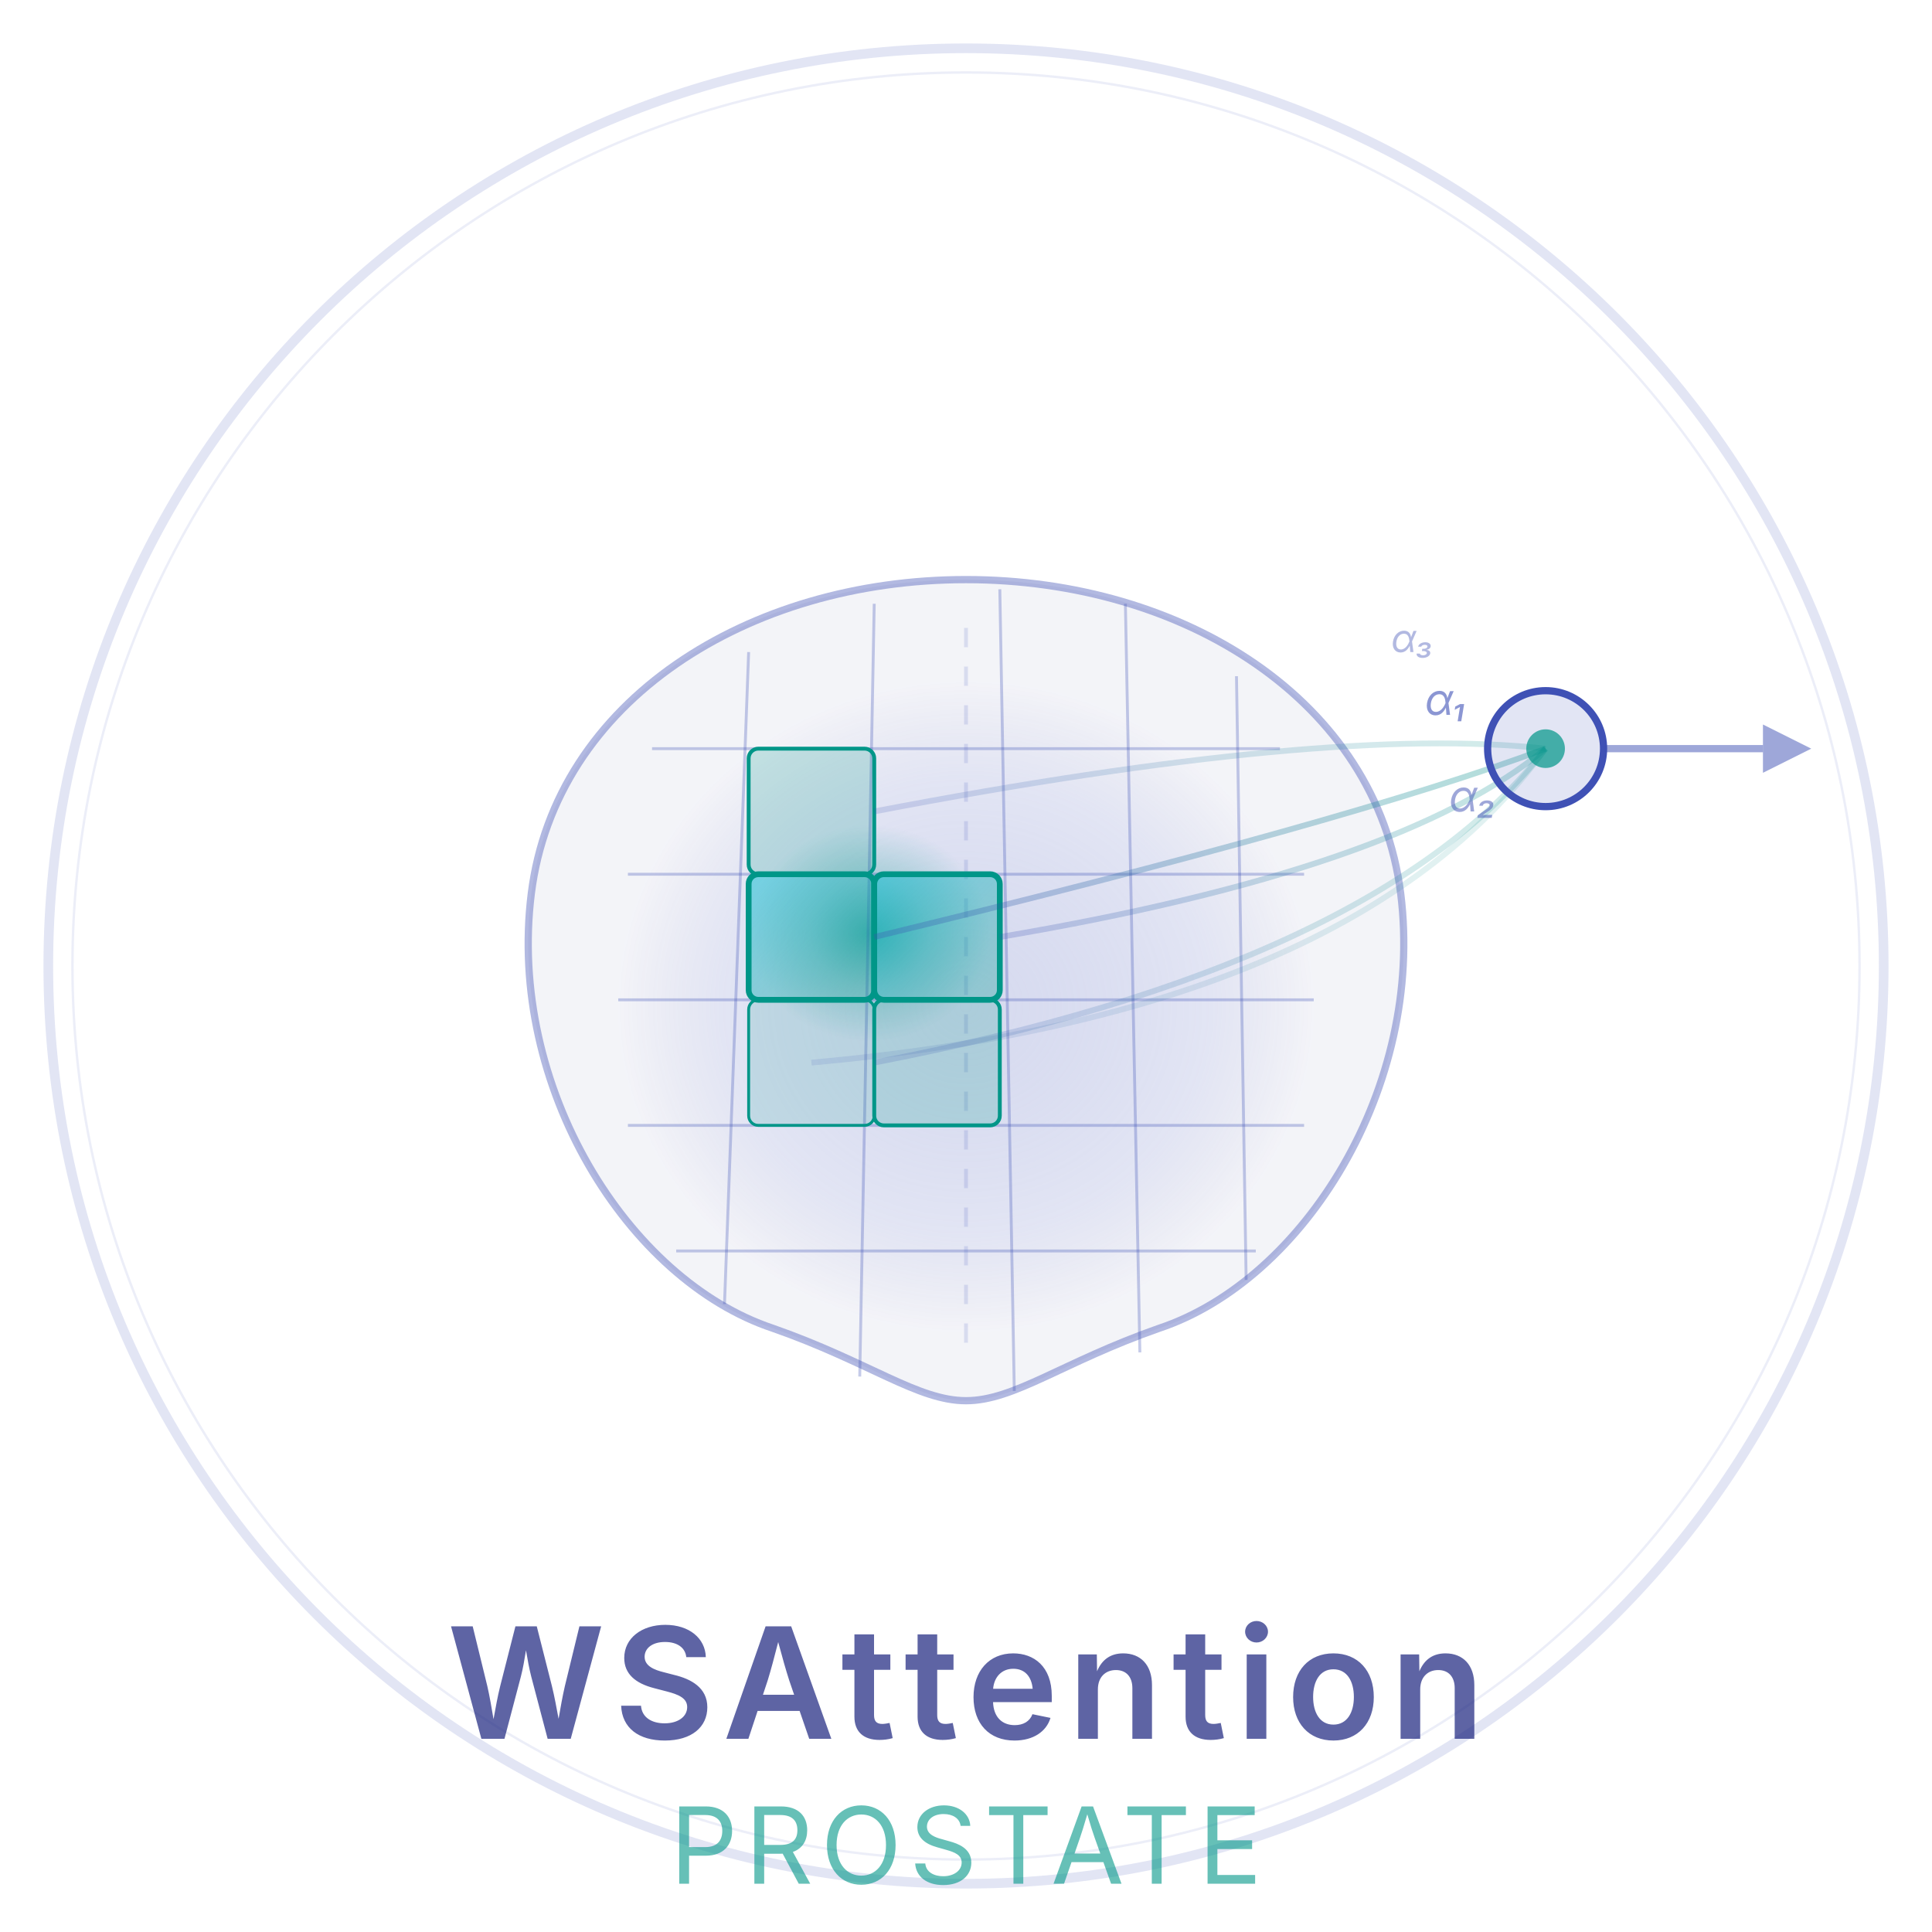
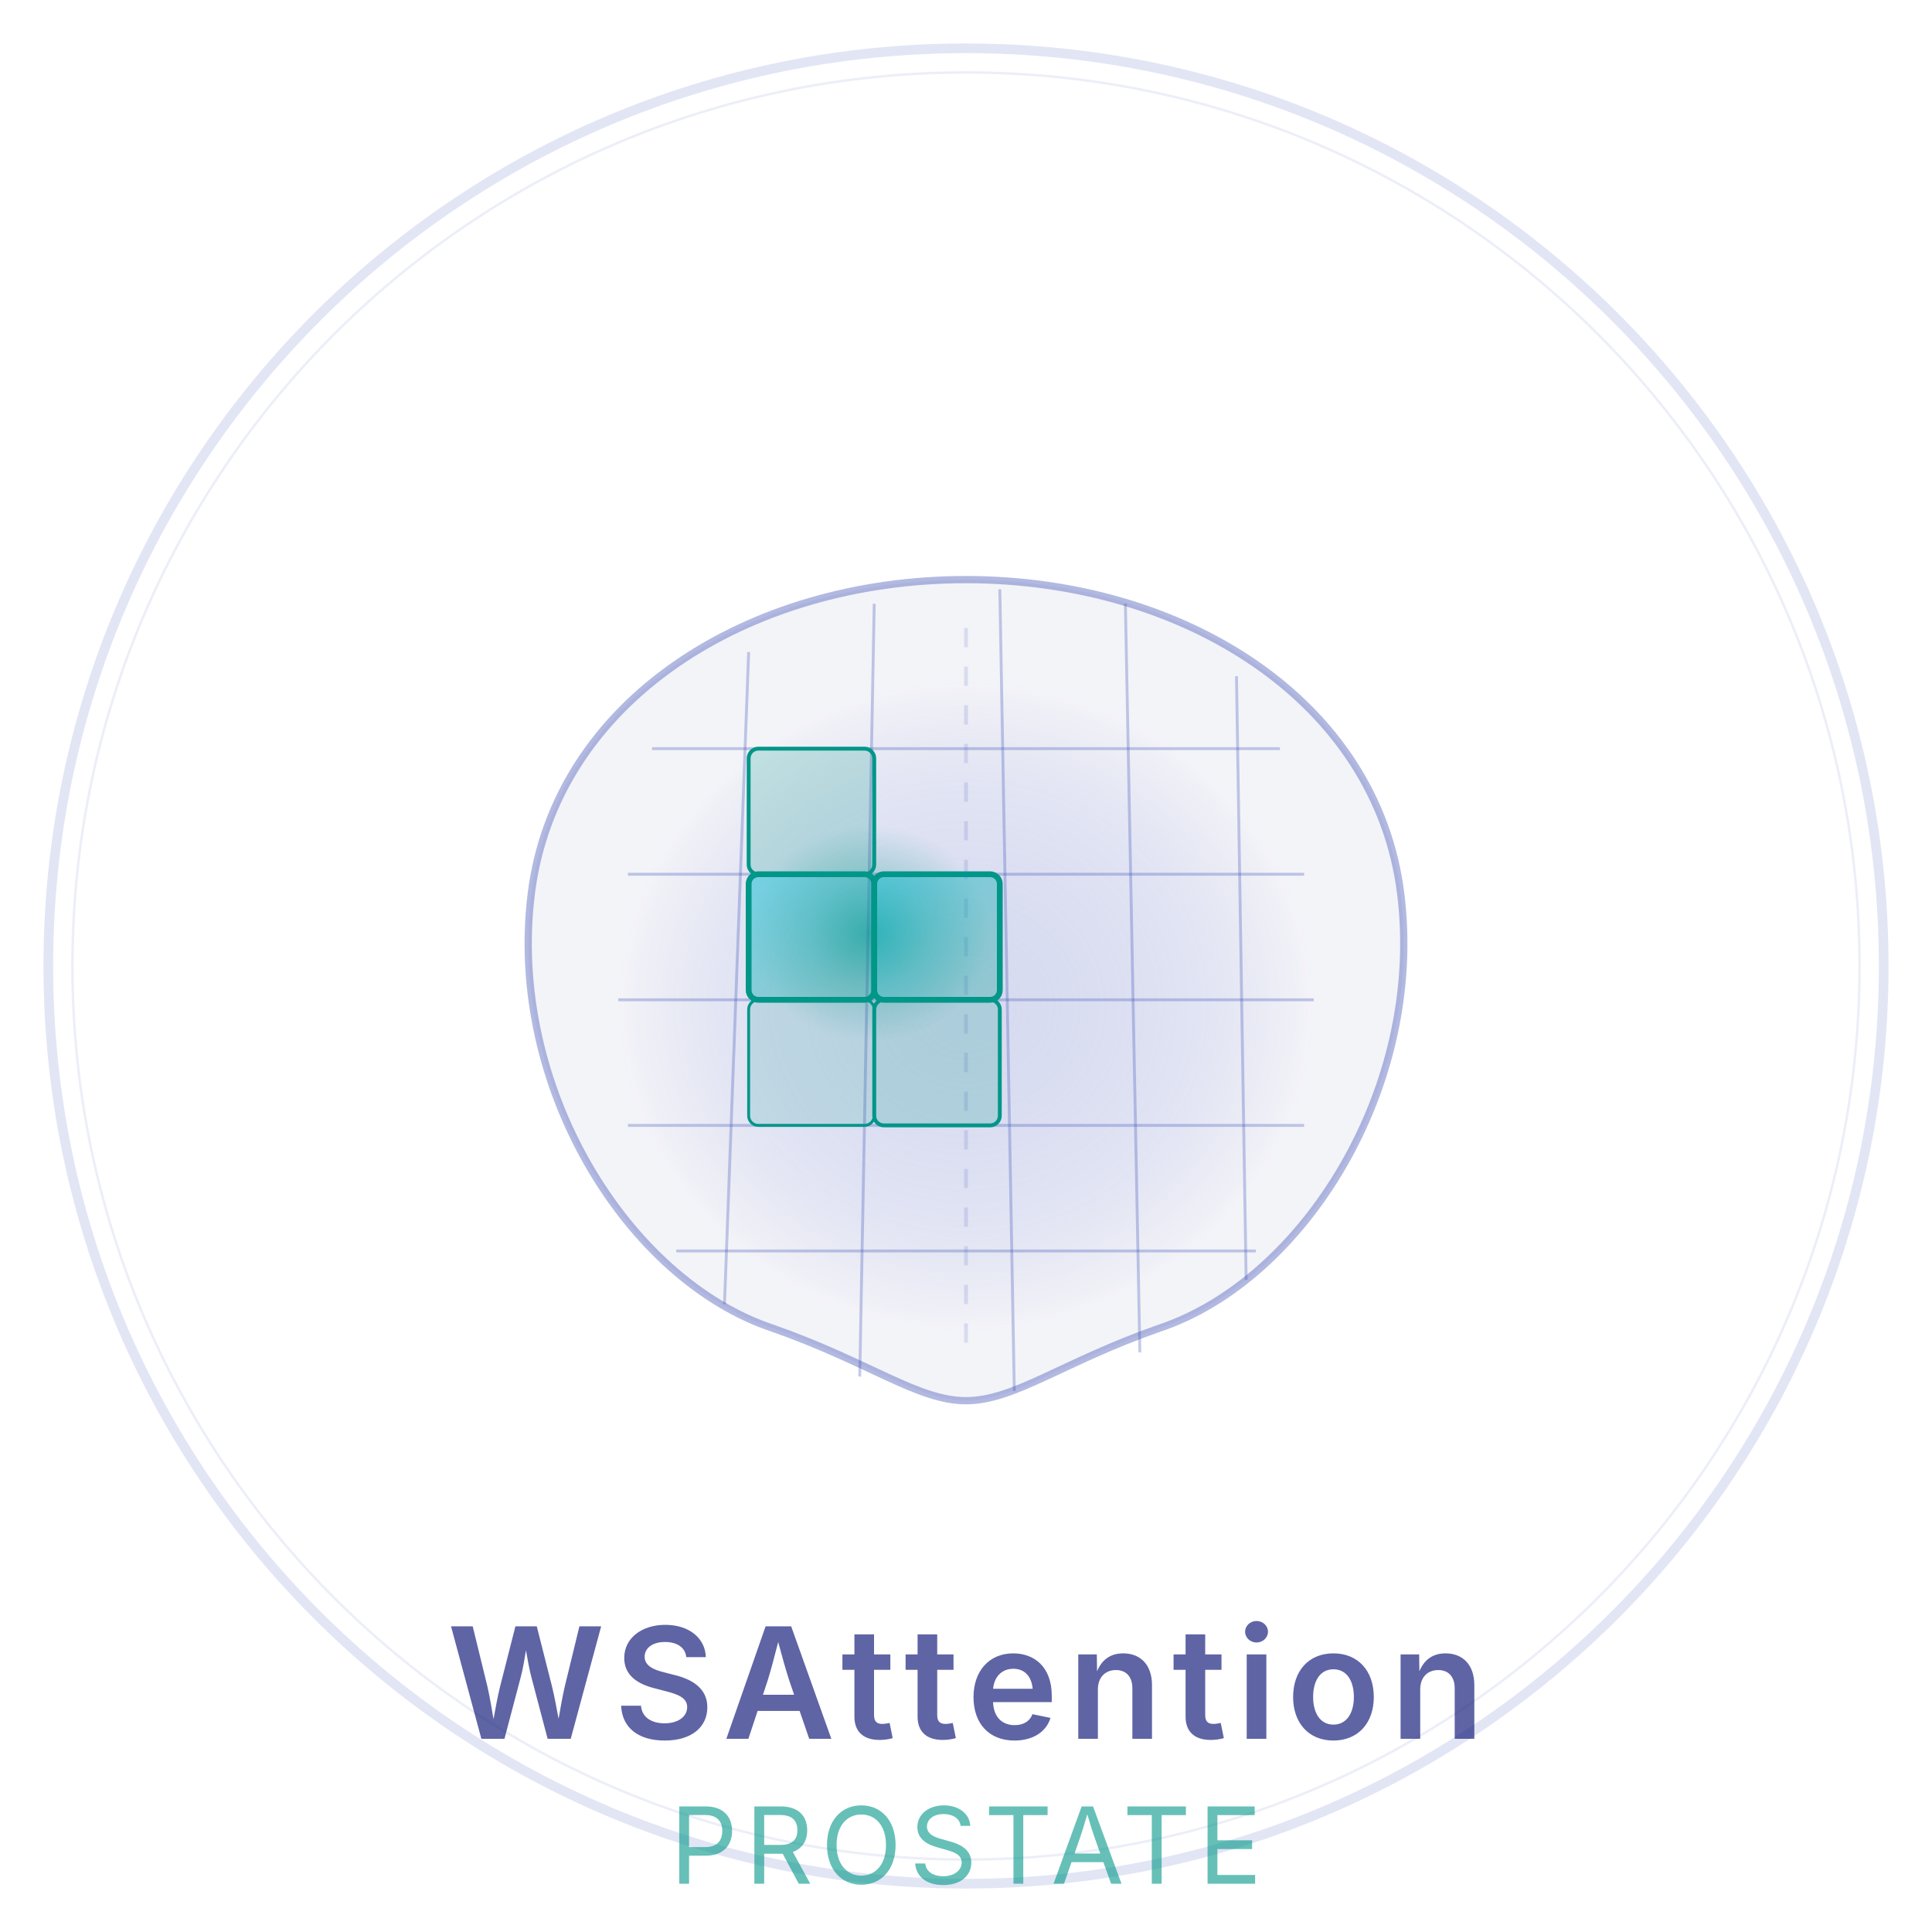
<svg xmlns="http://www.w3.org/2000/svg" viewBox="0 0 400 400" width="400" height="400">
  <defs>
    <radialGradient id="prostate-grad" cx="50%" cy="52%" r="40%">
      <stop offset="0%" stop-color="#7986CB" stop-opacity="0.3" />
      <stop offset="70%" stop-color="#3F51B5" stop-opacity="0.15" />
      <stop offset="100%" stop-color="#1A237E" stop-opacity="0.05" />
    </radialGradient>
    <radialGradient id="heat-grad" cx="45%" cy="48%" r="25%">
      <stop offset="0%" stop-color="#009688" stop-opacity="0.6" />
      <stop offset="50%" stop-color="#009688" stop-opacity="0.25" />
      <stop offset="100%" stop-color="#009688" stop-opacity="0.0" />
    </radialGradient>
    <linearGradient id="patch-active" x1="0" y1="0" x2="1" y2="1">
      <stop offset="0%" stop-color="#00BCD4" stop-opacity="0.5" />
      <stop offset="100%" stop-color="#009688" stop-opacity="0.3" />
    </linearGradient>
    <linearGradient id="connector-grad" x1="0" y1="0" x2="1" y2="0">
      <stop offset="0%" stop-color="#3F51B5" stop-opacity="0.6" />
      <stop offset="100%" stop-color="#009688" stop-opacity="0.6" />
    </linearGradient>
  </defs>
  <circle cx="200" cy="200" r="190" fill="none" stroke="#3F51B5" stroke-width="2" stroke-opacity="0.15" />
  <circle cx="200" cy="200" r="185" fill="none" stroke="#3F51B5" stroke-width="0.5" stroke-opacity="0.1" />
  <path d="M200,120 C245,120 285,145 290,185 C295,225 270,265 240,275 C220,282 210,290 200,290 C190,290 180,282 160,275 C130,265 105,225 110,185 C115,145 155,120 200,120 Z" fill="url(#prostate-grad)" stroke="#3F51B5" stroke-width="1.5" stroke-opacity="0.4" />
  <line x1="200" y1="130" x2="200" y2="280" stroke="#3F51B5" stroke-width="0.8" stroke-opacity="0.15" stroke-dasharray="4,4" />
  <ellipse cx="185" cy="195" rx="50" ry="45" fill="url(#heat-grad)" />
  <g stroke="#3F51B5" stroke-width="0.6" stroke-opacity="0.3" fill="none">
    <line x1="135" y1="155" x2="265" y2="155" />
    <line x1="130" y1="181" x2="270" y2="181" />
    <line x1="128" y1="207" x2="272" y2="207" />
    <line x1="130" y1="233" x2="270" y2="233" />
    <line x1="140" y1="259" x2="260" y2="259" />
    <line x1="155" y1="135" x2="150" y2="270" />
    <line x1="181" y1="125" x2="178" y2="285" />
    <line x1="207" y1="122" x2="210" y2="288" />
    <line x1="233" y1="125" x2="236" y2="280" />
    <line x1="256" y1="140" x2="258" y2="265" />
  </g>
  <rect x="155" y="181" width="26" height="26" rx="2" fill="url(#patch-active)" stroke="#009688" stroke-width="1.2" />
  <rect x="181" y="181" width="26" height="26" rx="2" fill="url(#patch-active)" stroke="#009688" stroke-width="1.2" />
  <rect x="155" y="155" width="26" height="26" rx="2" fill="#009688" fill-opacity="0.2" stroke="#009688" stroke-width="0.8" />
  <rect x="181" y="207" width="26" height="26" rx="2" fill="#009688" fill-opacity="0.2" stroke="#009688" stroke-width="0.8" />
  <rect x="155" y="207" width="26" height="26" rx="2" fill="#009688" fill-opacity="0.15" stroke="#009688" stroke-width="0.6" />
-   <g stroke="url(#connector-grad)" stroke-width="1.2" fill="none" marker-end="none">
-     <path d="M181,194 Q280,170 320,155" stroke-opacity="0.5" />
-     <path d="M207,194 Q290,180 320,155" stroke-opacity="0.4" />
-     <path d="M181,168 Q275,150 320,155" stroke-opacity="0.3" />
-     <path d="M181,220 Q285,200 320,155" stroke-opacity="0.3" />
-     <path d="M168,220 Q280,210 320,155" stroke-opacity="0.2" />
-   </g>
-   <circle cx="320" cy="155" r="12" fill="#3F51B5" fill-opacity="0.15" stroke="#3F51B5" stroke-width="1.5" />
-   <circle cx="320" cy="155" r="4" fill="#009688" fill-opacity="0.7" />
-   <line x1="332" y1="155" x2="365" y2="155" stroke="#3F51B5" stroke-width="1.5" stroke-opacity="0.5" marker-end="none" />
-   <polygon points="365,150 375,155 365,160" fill="#3F51B5" fill-opacity="0.5" />
-   <text x="295" y="148" font-family="Inter, sans-serif" font-size="9" fill="#3F51B5" fill-opacity="0.6" font-style="italic">α₁</text>
-   <text x="300" y="168" font-family="Inter, sans-serif" font-size="9" fill="#3F51B5" fill-opacity="0.5" font-style="italic">α₂</text>
-   <text x="288" y="135" font-family="Inter, sans-serif" font-size="8" fill="#3F51B5" fill-opacity="0.4" font-style="italic">α₃</text>
  <text x="200" y="360" font-family="Inter, sans-serif" font-size="32" font-weight="600" fill="#1A237E" fill-opacity="0.7" text-anchor="middle" letter-spacing="2">WSAttention</text>
  <text x="200" y="390" font-family="Inter, sans-serif" font-size="22" fill="#009688" fill-opacity="0.6" text-anchor="middle" letter-spacing="1.5">PROSTATE</text>
</svg>
